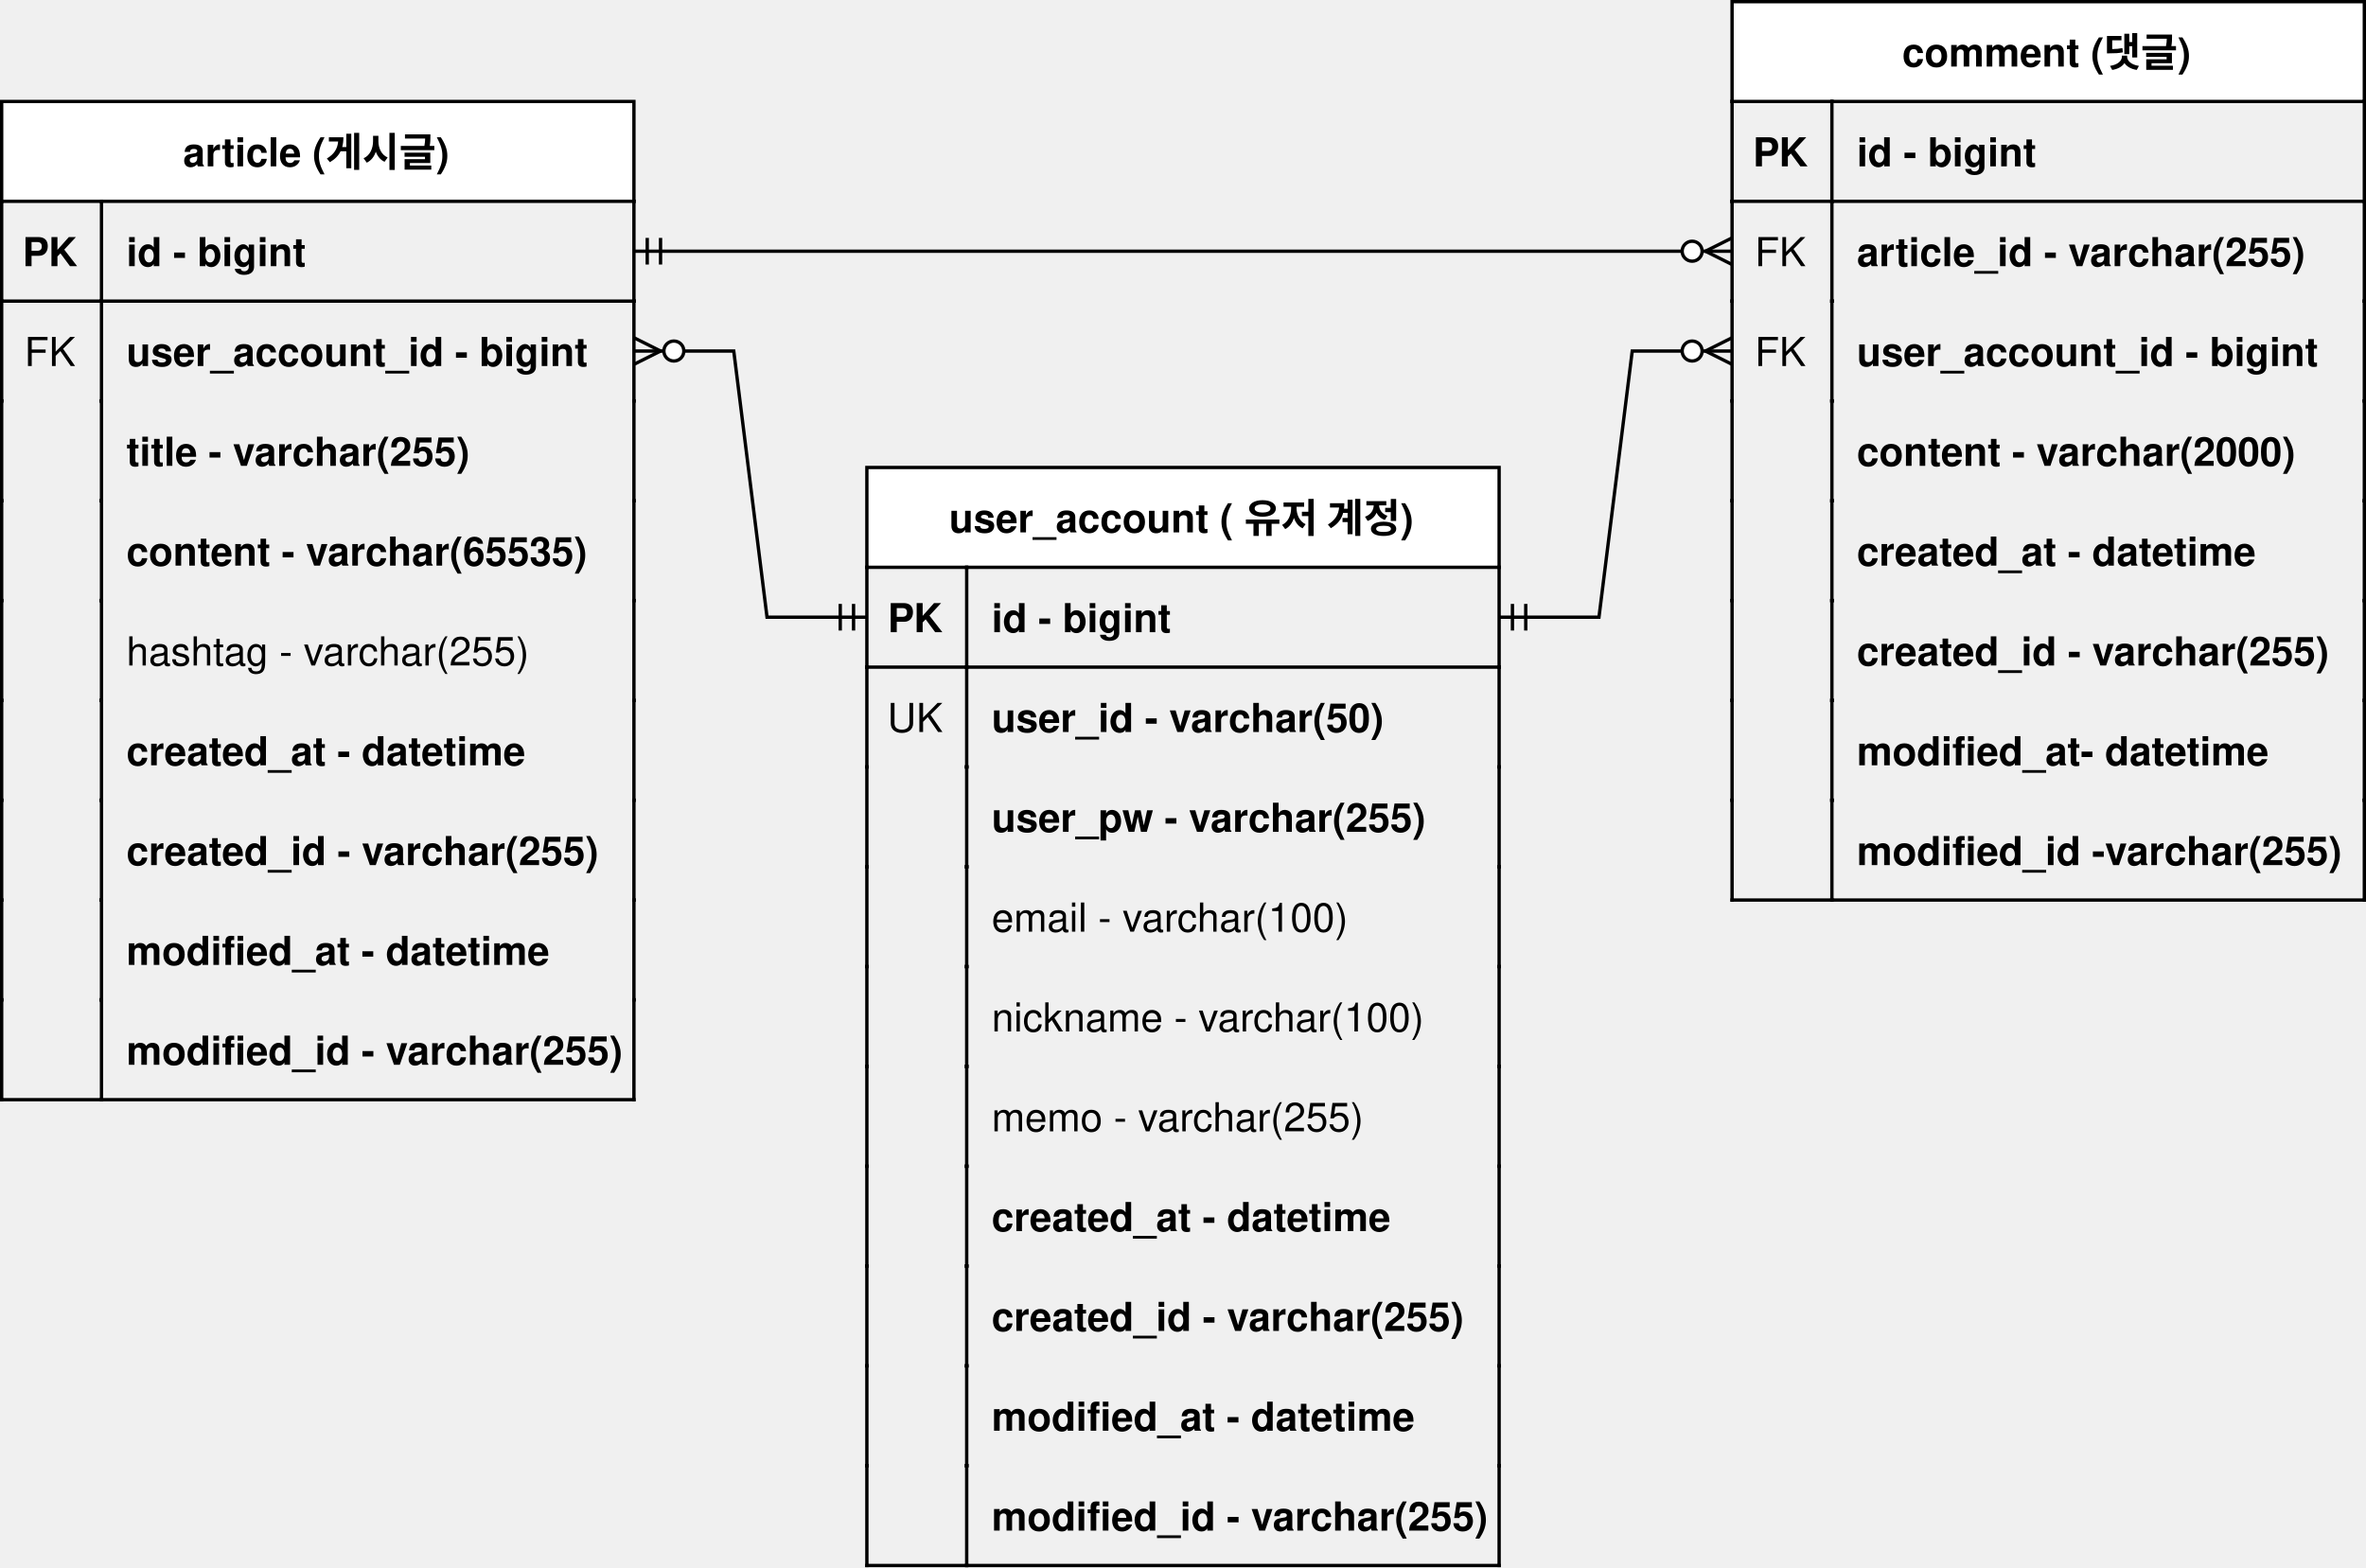
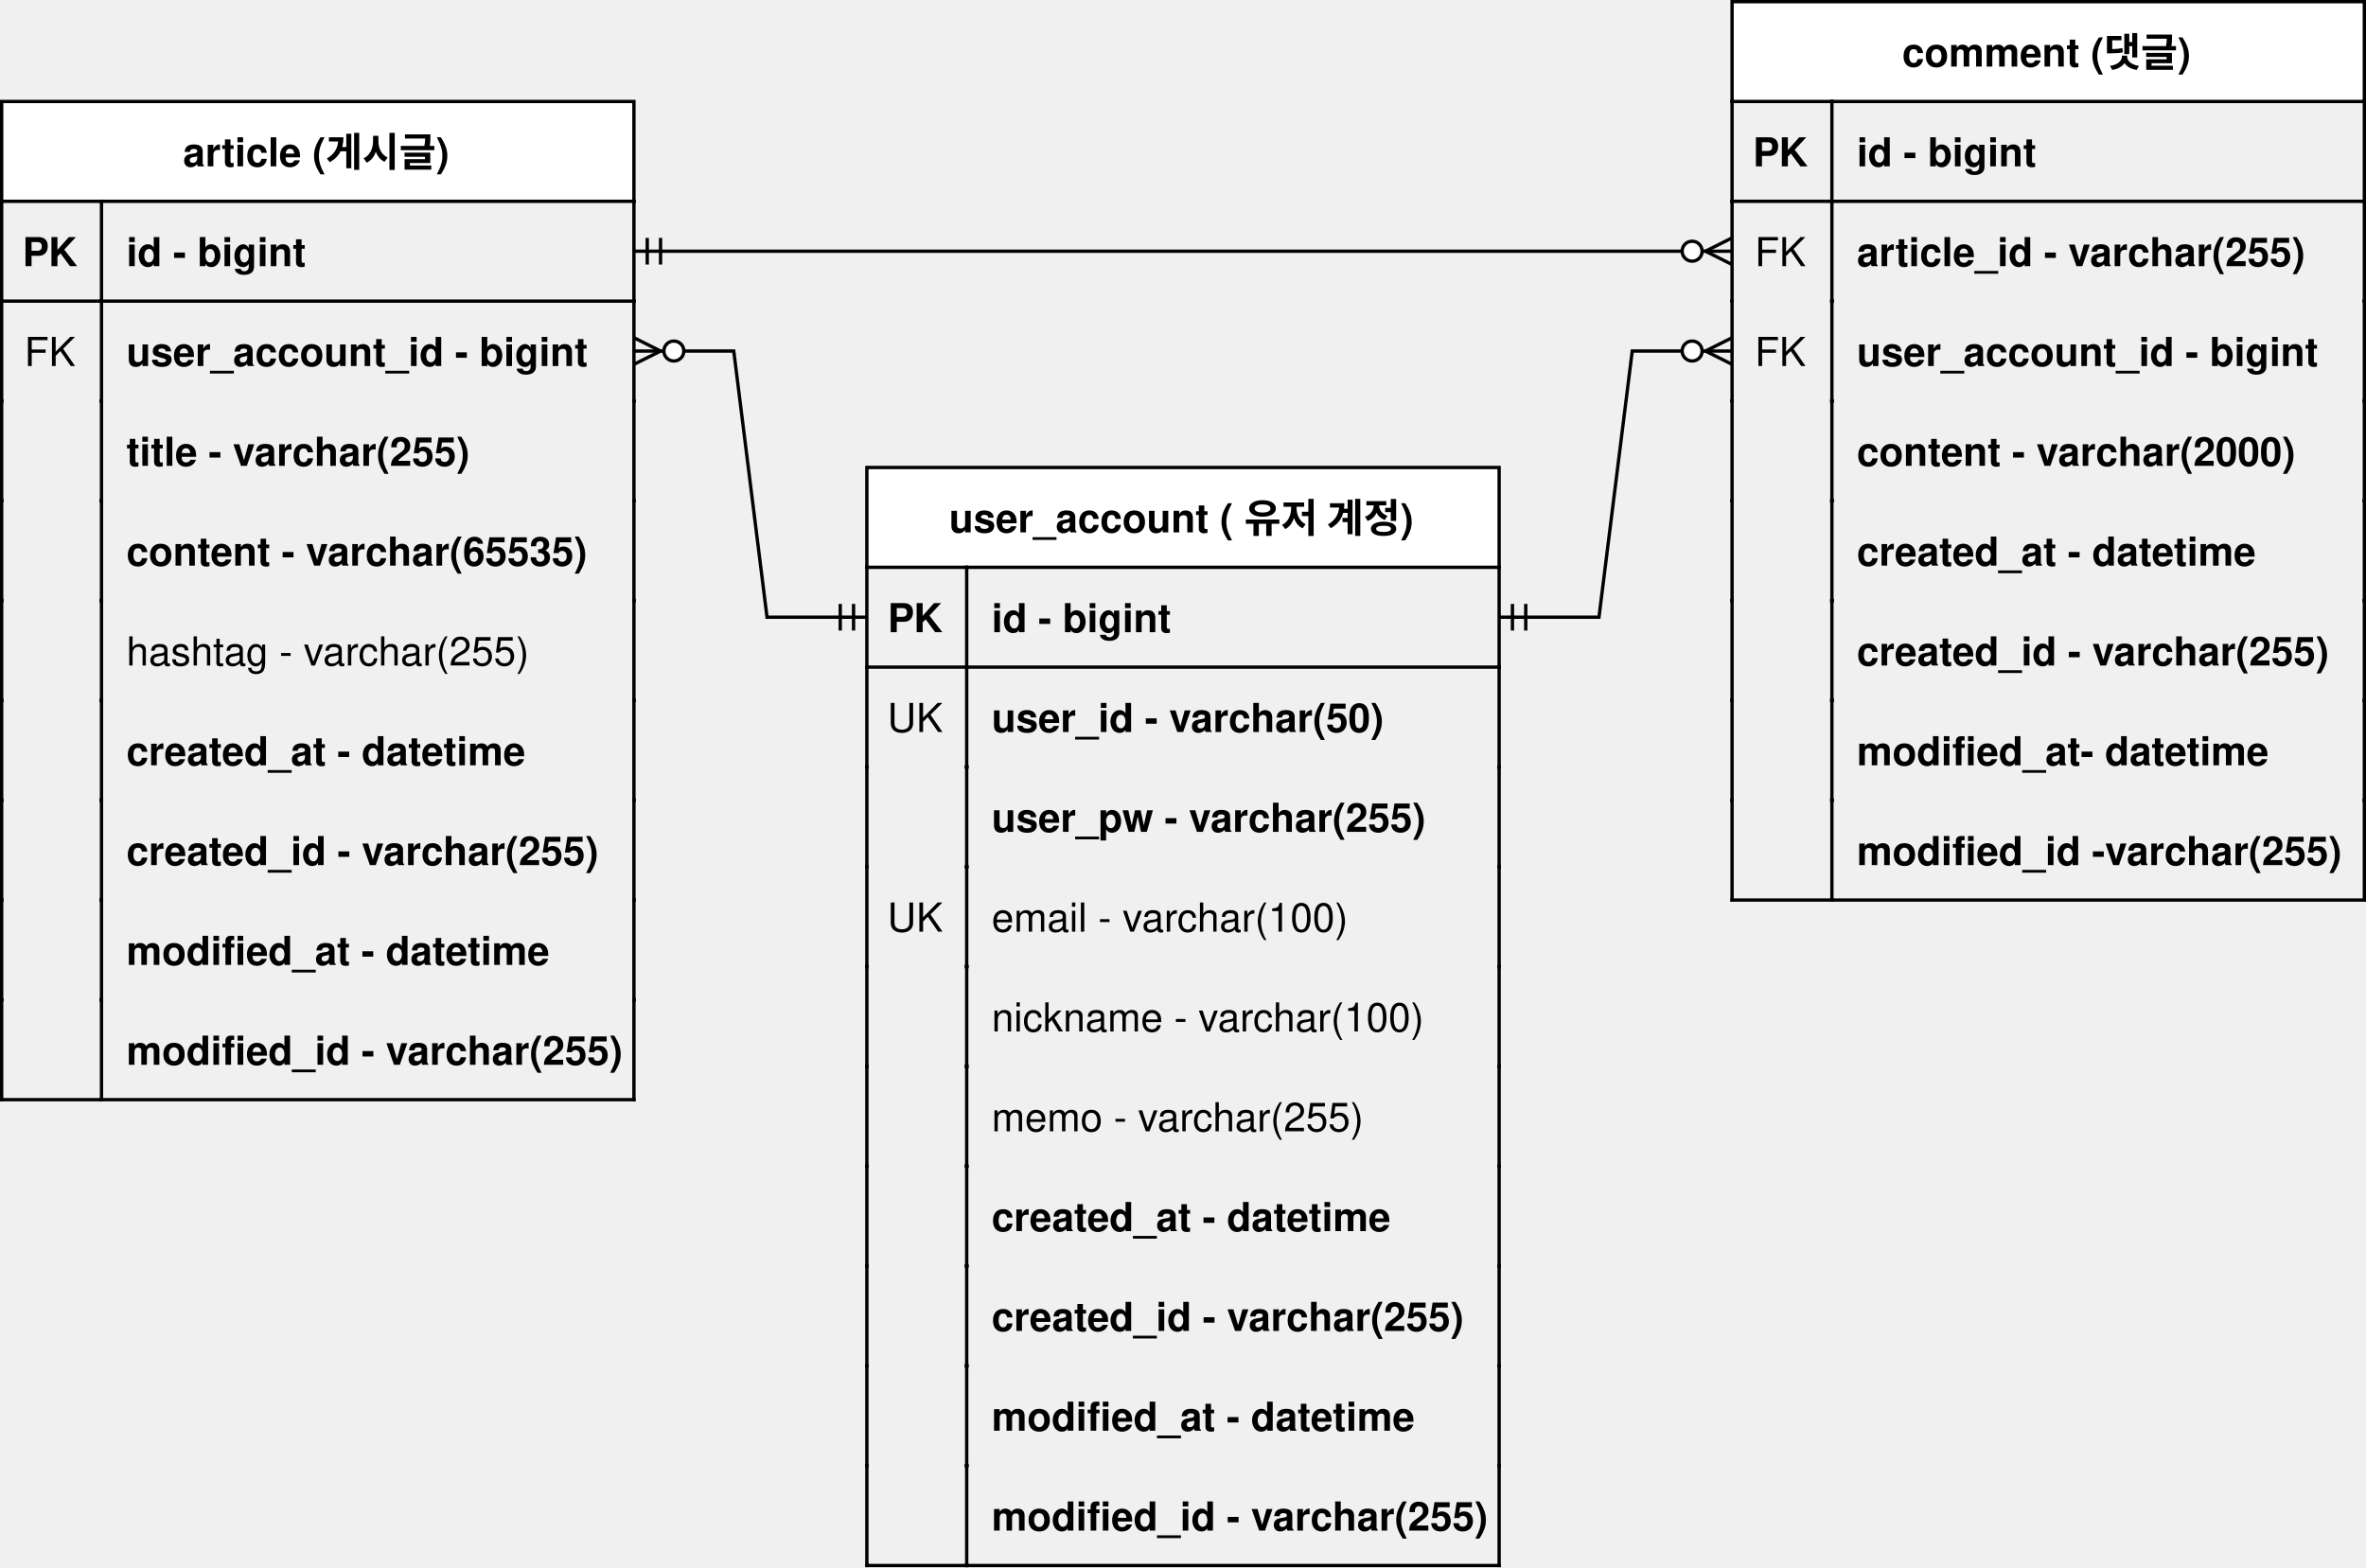
- <svg xmlns="http://www.w3.org/2000/svg" version="1.1" width="711px" height="471px" viewBox="-0.5 -0.5 711 471" content="&lt;mxfile host=&quot;app.diagrams.net&quot; modified=&quot;2023-02-26T11:36:43.312Z&quot; agent=&quot;5.0 (Windows NT 10.0; Win64; x64) AppleWebKit/537.36 (KHTML, like Gecko) Chrome/110.0.0.0 Safari/537.36&quot; etag=&quot;m0-KMldksM6d4T_5NMNf&quot; version=&quot;20.8.16&quot; type=&quot;github&quot;&gt;&lt;diagram name=&quot;페이지-1&quot; id=&quot;qyMd-L4pfQEBpi4ErhPs&quot;&gt;7Z1dc5s4FIZ/DTPdi3T4tn0Zu+nu7KbTTNrOdq8yqlFsTQF5sdLY/fUrgWRjFFzYxIZwNNMPIwsZdF54zGsdyfJmyeb3DK2WH2iEY8u1o43lvbNc13EnNv9PlGyLksB3ioJFRiJZaV/wifzEslDut3ggEV4fVGSUxoysDgvnNE3xnB2UoSyjj4fV7ml8+KkrtMBawac5ivXSv0nElkXp2B3ty//AZLFUn+yEk+KdBKnK8kzWSxTRx1KRd2V5s4xSVrxKNjMci85T/VLs977m3d2BZThlTXb4+HX+Zzhim9njnX3zfXGxCf+9uRiPi2Z+oPhBnjHKGJnz03ftN9bVpTV1rfHMuppZ46k1meUlY2ts/yZPim1VT/HzW4mXDH0TRdM14y3JgHo2L+AhYoikOOMFTr4dx2i1Jnn1omRJ4ugabekDUw2prek92eDotoinqMtDe80bE5ui8Xve+Cd5MOJtFJNFyl/Pee+IT5xmeM2P5RqtmawhTxxnDG9qu9TZBYorHNMEs2zLq8gdQhlaqe2R3HzcC8VR+l+WROLZshBJcS52Le/jx1/IELYJ50QL5/E43QpFTpc0Iz9FdGLZm+XY5duPJIlRyqWOokrRlOaXdh4DEsczGlMR4JSmWIuxqBRldPUZZQvMZMGKkpTlHRFM+R/eNTP7bWAF/FhnfNvZb/M/onrGZjRds4xrSbSBeUgfsQjrlNGVbDTG96r9THa8eP2NMkaTNgI4ctXostiq+DbVwYlkoD6sJIObv2qFsBJXPIpv+e0TpYu4CFt+N0X7sD0R2yd7e9fD1a6vXqCUd/x9nN8QlySKcPq8iEyejkgpBF7LCMjG9t3SujUU81tPihi/Rh7SaK2FdXecz4i0o0Wa13ftC/73G1mIK6TbsKv7cFF3ul6hOUkX18WeYUUXwdl0sam/UsMX1Umj5s4hFNeQoREZ7FOSIeycDJ4mg/ddkwFHRLX38mAodA8QDL4W6Ic1zu7QfM4/k929Mko8JYrDbxQvrhB4iAgMIrpHxKRzRITNZTAEQARAATHSwswIyw/2Ii/O5kuUvXGDoN7qAQCHGnXAg4NuFBo4nB0Ojts5HVo4jEOgQ008hk4HR1nUpTgL/1701iEgwiDwYCOiRiLgEOHYuhlpGHF+RgRdM8KxW5iNA4CEFD5ESuh24hKtlwwtBvIYcQJRAOSC7kUaLpyfC+PuudDCYRwEF3yoXNA9xHmG+WdGd0g9QER8k5EEv0YsvNCjQ61AADJCtyMNI87OiN2wyw4Z0cJoHAQjRlAZoTuJihG7H6df++PDi3GiRiTwOKFuUIYTnXLC75wTTguzcQiccOynIzJ4Tji6mZjQiNwT8zDRTCEAIaHbkgYS54dE83yYk0GihfM4CEh4UCGhO4s7SJiniYYqAQiKJ3xKmiTFKIc31tVU5D5OPJP1WNZHoH5IkPf5ps8COx6c4D5v3MNmwH9e3qO8XmqJ33nio+Po7uHAMx+l9iEyXzcQX1lWy2lzH2uVAY/zatis4cNJHwh/xYfO0x8dV3cNh53/6JTmGoGFB3WJ61ObmCfCpiIBSApjHfaBFJ1nQTqubh0OnRRQzUNXNw+rufIz17p8RQ8WJ2WFcQ9VT7TIlDasOBkruk+KdNwW/uMgUFETkeGjQvcXn06LdG37yK8FEDBRIxGAmDCTMvYCE93nRaqWwWAC6KyMjqfbjCb/pYVA4EHC091KA4kOINF9kqTXwoEcAiQK5UOEhO4wmgSYliIBCAozS2MfQNGDTEkP1kSNUvkQQaG7i6UMGPMscVweABFh5mrsBSK6T5L0YM3WKJUPEBFKavX5L+ZJ4rhE4GHC101KTRg4WmDV67xjCdve4hgxQtOr/TtFbApOOK4gCUtieYHjNLoUy7Dxzavbnzijn+kHlG4VXfbvJSiNPuZiysQpY0UYvCHsq2qMv/5HlL8N5Na7TanaO4UgfqTZ9mt5o7SX2Nzvlm+p/YrTF+dcKypZtKYP2Rwf6V21EhdTkKsNQ4MBmrvZWMuS2RVmeUR+HB7zEV3e0HwEyy6dR/18Xv05XTVRnKvca69DraGw0lC1naIrtHZeTs+6hVoexmOJjC5+TFczsY7dZf6C/ysMPztP8PKssS8LJ0fukYAyvbyqNBq7o6f7SuObAZrNvtw+M9XLr3HcepPq5ev26dBTvXyoIzR93fQ0qV5NlAHwW60ZlHkW8+MXfOg+1cvXXdMvXfPhtO6HD3VUpq8bnvk3f+1n1AD2mMw6gQCkhBmT2QdKdJ/mpQaFQnHIfahDMgPd7cwZsXqsMAK6QV6nEHiQCHRD0UDi/JDoQX5XAGxMZlATkeFTQjcVcYJIXGGEM4DkLvsE+gDICDMcsxeM6D65KwA2HDOAOhwz0I3FlMy/pyipLp4NHhNmSKbqCTMksxeY6D69KwA2JDOAOiRT3XrKQzJxQgfoNj0LEWY4ptKLWT27D4joQWJX2MJ3HAIiQqjLZ4e6rWimiWghEICQMEtp9wIS3ad2hcDW0g6hrqUd1q+lbaaJaCgSgKAwK+L0AhTdr4EXAltQO4S6Hk6oO4tmodQ2CoFHCXV3MpTolBKe3TklRsCW0y6UD5ASI91cNCultlUJQFI0GAHZg8ki1MQPjtVq4gc1yYR63WSSieL0X2SyiF1S+y9ni5jUgORck0VUZwRw7YoWm04W4dUsInuuySJGDYzUHuj5dU5+0lzPTRYdOq2g7UMdqoXE2+pZWxS50s7/1jPfzChl5eoZWi0/0AiLGv8B&lt;/diagram&gt;&lt;/mxfile&gt;" resource="https://app.diagrams.net/#Hjinnnii%2Ffastcampus-backend-board%2Ffeature%252F%252317-domain%2Fdocument%2Fboard-erd.svg">
+ <svg xmlns="http://www.w3.org/2000/svg" version="1.1" width="711px" height="471px" viewBox="-0.5 -0.5 711 471" content="&lt;mxfile host=&quot;app.diagrams.net&quot; modified=&quot;2023-03-09T05:48:16.243Z&quot; agent=&quot;5.0 (Windows NT 10.0; Win64; x64) AppleWebKit/537.36 (KHTML, like Gecko) Chrome/110.0.0.0 Safari/537.36&quot; etag=&quot;E-F5sUJFBLCPH2XbV9CU&quot; version=&quot;20.7.4&quot; type=&quot;github&quot;&gt;&lt;diagram name=&quot;페이지-1&quot; id=&quot;qyMd-L4pfQEBpi4ErhPs&quot;&gt;7Z3vk5o4GMf/GmZ6L7ZDQFBfrnbbm7vt3M62N9d7tZNKVpkC8TDb1f71lwABJKtNtio/kpn+kIgRn+cLH/maJ7Hcebz9kML16iMOUGQ5drC13HeW44CRO6L/sZZd3jL2/LxhmYZBsVPV8Cn8gYpGu2h9CgO02duRYByRcL3fuMBJghZkrw2mKX7e3+0RR/vvuoZLJDR8WsBIbP0nDMgqb50446r9dxQuV/ydgT/Nn4kh37n4JJsVDPBzrcm9sdx5ijHJH8XbOYpY8Hhc8te9P/BseWApSojMC/76svjDH5Pt/PnBvvu2vNr6/91dTSZ5N99h9FR8YpiScEE/vmO/sW6urZljTebWzdyazKzpPGuZWBP7t+JDkR2PFP18a/aQwK+sabYhtKcioa5NG2iKCAwTlNIGkG1HEVxvwmz3vGUVRsEt3OEnwjviW7PHcIuC+zyfbF+a2lvaGdtknT/Szj8VB8OehlG4TOjjBY0Oe8dZijb0WG7hhhR7iPErQvodpQRta01FPD8gHCOS7uguxbN+kVqu7WLzuRIKmBZtq5pIXLtohIU4l2XPVf7ogyKFKumcCuk8nqd7psjZCqfhD5adqIhmPXfZ9nMYRzChUodBo2mGs1M7y0EYRXMcYZbgBCdIyDHbKUjx+jNMl4gUDWscJiQLhDejf2ho5vZbz/Losc7pNqi26R+2e0rmONmQlGqJ9YFoSp8RS+uM4HXRaYQeef9pEXj2+CsmBMcHBXD8FPm5LHY8v7I6OJMM+JvVZHD350EhrNkZD6N7evmEyTLK05ZdTWGVthdy+2K0ywg3Q988QTGN52OUXRBXYRCgRCEjU+mM1FLgKmag6KwKi3JvMKKXngQSeo48JcFGSGt5nL+QaSBkmu7v2Ff079dwyc6QdtPOr8P5vrPNGi7CZHmbv9Jv6MK7mC62h89U/6Q6keruEkJxDBmkyGCfkwx+62RwBRm8b5sMKAh5f78IhlLkBgzTkZDopw1KH+BiQd+TPPSMEi+JYv8bxckVoh8iPIOI9hExbR0RvrwMegcITzodgwfEWEgzCUl2sFdZc7pYwfSN43mHrZ6hwUFeHfrBQTQKDRwuDgfgtE4HBYexd3SQz8fQ6QC4RV3LM/PvWQD3AeF7nqsRIuQloh0igC2akYYRl2eE1zYjgK1gNvYNEpXKDSWALdqJK7hZEbgcyG3EGUShIRdEL9Jw4fJcmLTPBQWHsX9cGElnZPhcED3ERYroewYPkN9ABHSThDHqIxZec+ugIhANGSHakYYRF2dEOeyyRUYoGI39Y8RYOiPDZ4ToJHJGlD9O9/324XWckBeJfpzgFyjDiVY5MWqdE0DBbOwdJ0qVG04AIJqJMQ7Cx1DrmwkFhWgICdGWNJC4PCTk62HOBgkF57F/kHClMzJ8SIjOYgkJve8mFFSiIShe8ClxHOejHN5YNzNW+zh1TdVjXR8e/yGhuM7L3guUPDjDdd64h3LAV6h7rE6O/hQ+AiC6h0OqfKyEbpgPgGgg9qyq5YS1jyrK0I/zfNis4cPpbghfwYfWyx+BI7qGA6p/rHRu8AD4KS5ObaL5HaGCSDQkhbEOu0CK1qsggSNah4MihTEPq1iI5mGzVn7uWNc9urE4HSuMe3gkOAqV0oYVZ2NF+0WRwFHwH/uHCvmMDB8Vor/4clmkY9tHfi0YHCbkJaIhJsykjJ3ARPt1kbznYWLCzMpYJVq0GU39i4JA9IOEK7qVBhItQKL9IklXwYHsHSRKmRtIAFd0GE0BjKJINASFmaWxC6DoQKWkO+CJGiuZG1AAV3QXaxUwWt5LKMhDQ0SYuRo7gYj2iyTdAc/WWMncIAJwqR2uf9HzTsJM13hEMxIV1ChYIh51GuuQ7O5RBEmIk5vqmTw3OSeAw0hC4qg4wVESXLNl2Ojmzf0PlOLP+CNMdpwu1XMxTIK/MjGl7CMjThi0DckX3hl9/C9rf+sVW++2td3ecQTRI013X+obtVexzepl2RZ/nSirIkQb/JQu0JFg8qVnCGfawajzH6tZZGWvWeVsrHXJlI1plpHvaO+Ij+jyDmcjWMpyHn5EzZ/TeRf5hy9eVelQ6MhvdNTsJ4+N0M/p9CxaqPVhPBar6KLHdDNn69hdZw/ov8zws7MCL9eajIrG6ZFrpEaVXm5TGtLu6Pm+0ozMAE25L7cqpV7lqdOjUq+RaJ8OqtRrZEZoVrEQTU+NS70UlKHht1ozKPP05oc6H9ov9RqJrunfbfPhhO7HyIzKrGIhGp7ZN3/hZ1RPozGZCgLRkBJmTGYXKNF+mRcfFDpIh7xUuWEE8ES3M2PE+rnBCK0McgWF6AcJTzQUDSQuD4kO1Hd5ouk4pHsJTz4nw+eEaCuiGIZRgxJgAOVd9hn0oSElzIDMTlCi/fIub8gDMj0zILOKhWgtJuHiWwLj5vLZemHCDMo8EhwzKLMTmGi/wMsb8qBMzwzKLGPBLz31QZkoxgP0m+QRYQZkHtGLWT+7C4joQGmXr+A89g4Rvvw4xOEjQjQWzUQRCgLREBJmMe1OQKL94i5/yKtp+2Y17SoWh1fT1nuiCAWRaAgKsyZOJ0DR/ip4/pCX1PbNijhVLERn0SyVqqIQ/SjBr06GEq1SwrVbp8R4yAtqlzI3lABj0Vw0a6WqqkRDUkgUXndgugg+9QOwlKZ+4NNM8Mcy00yIspKdLqIs4fzpfBHTIsidmS6iOSeAYze0KDtdhHtgGdlLTRcxljBSO6DnXkx/Iq/nckWZ7gja3tchX0pcVc/CssiNfl6tZ7qZYkzqu6dwvfqIA8T2+B8=&lt;/diagram&gt;&lt;/mxfile&gt;" resource="https://app.diagrams.net/#Hjinnnii%2Ffastcampus-backend-board%2Ffeature%252F%252328-domain-update%2Fdocument%2Fboard-erd.svg">
  <defs>
    <clipPath id="mx-clip-0-60-30-30-0">
      <rect x="0" y="60" width="30" height="30" />
    </clipPath>
    <clipPath id="mx-clip-36-60-154-30-0">
      <rect x="36" y="60" width="154" height="30" />
    </clipPath>
    <clipPath id="mx-clip-0-90-30-30-0">
      <rect x="0" y="90" width="30" height="30" />
    </clipPath>
    <clipPath id="mx-clip-36-90-154-30-0">
      <rect x="36" y="90" width="154" height="30" />
    </clipPath>
    <clipPath id="mx-clip-36-120-154-30-0">
      <rect x="36" y="120" width="154" height="30" />
    </clipPath>
    <clipPath id="mx-clip-36-150-154-30-0">
      <rect x="36" y="150" width="154" height="30" />
    </clipPath>
    <clipPath id="mx-clip-36-180-154-30-0">
      <rect x="36" y="180" width="154" height="30" />
    </clipPath>
    <clipPath id="mx-clip-36-210-154-30-0">
      <rect x="36" y="210" width="154" height="30" />
    </clipPath>
    <clipPath id="mx-clip-36-240-154-30-0">
      <rect x="36" y="240" width="154" height="30" />
    </clipPath>
    <clipPath id="mx-clip-36-270-154-30-0">
      <rect x="36" y="270" width="154" height="30" />
    </clipPath>
    <clipPath id="mx-clip-36-300-154-30-0">
      <rect x="36" y="300" width="154" height="30" />
    </clipPath>
    <clipPath id="mx-clip-520-30-30-30-0">
      <rect x="520" y="30" width="30" height="30" />
    </clipPath>
    <clipPath id="mx-clip-556-30-154-30-0">
      <rect x="556" y="30" width="154" height="30" />
    </clipPath>
    <clipPath id="mx-clip-520-60-30-30-0">
      <rect x="520" y="60" width="30" height="30" />
    </clipPath>
    <clipPath id="mx-clip-556-60-154-30-0">
      <rect x="556" y="60" width="154" height="30" />
    </clipPath>
    <clipPath id="mx-clip-520-90-30-30-0">
      <rect x="520" y="90" width="30" height="30" />
    </clipPath>
    <clipPath id="mx-clip-556-90-154-30-0">
      <rect x="556" y="90" width="154" height="30" />
    </clipPath>
    <clipPath id="mx-clip-556-120-154-30-0">
      <rect x="556" y="120" width="154" height="30" />
    </clipPath>
    <clipPath id="mx-clip-556-150-154-30-0">
      <rect x="556" y="150" width="154" height="30" />
    </clipPath>
    <clipPath id="mx-clip-556-180-154-30-0">
      <rect x="556" y="180" width="154" height="30" />
    </clipPath>
    <clipPath id="mx-clip-556-210-154-30-0">
      <rect x="556" y="210" width="154" height="30" />
    </clipPath>
    <clipPath id="mx-clip-556-240-154-30-0">
      <rect x="556" y="240" width="154" height="30" />
    </clipPath>
    <clipPath id="mx-clip-260-170-30-30-0">
      <rect x="260" y="170" width="30" height="30" />
    </clipPath>
    <clipPath id="mx-clip-296-170-154-30-0">
      <rect x="296" y="170" width="154" height="30" />
    </clipPath>
    <clipPath id="mx-clip-260-200-30-30-0">
      <rect x="260" y="200" width="30" height="30" />
    </clipPath>
    <clipPath id="mx-clip-296-200-154-30-0">
      <rect x="296" y="200" width="154" height="30" />
    </clipPath>
    <clipPath id="mx-clip-296-230-154-30-0">
      <rect x="296" y="230" width="154" height="30" />
+     </clipPath>
+     <clipPath id="mx-clip-260-260-30-30-0">
+       <rect x="260" y="260" width="30" height="30" />
    </clipPath>
    <clipPath id="mx-clip-296-260-154-30-0">
      <rect x="296" y="260" width="154" height="30" />
    </clipPath>
    <clipPath id="mx-clip-296-290-154-30-0">
      <rect x="296" y="290" width="154" height="30" />
    </clipPath>
    <clipPath id="mx-clip-296-320-154-30-0">
      <rect x="296" y="320" width="154" height="30" />
    </clipPath>
    <clipPath id="mx-clip-296-350-154-30-0">
      <rect x="296" y="350" width="154" height="30" />
    </clipPath>
    <clipPath id="mx-clip-296-380-154-30-0">
      <rect x="296" y="380" width="154" height="30" />
    </clipPath>
    <clipPath id="mx-clip-296-410-154-30-0">
      <rect x="296" y="410" width="154" height="30" />
    </clipPath>
    <clipPath id="mx-clip-296-440-154-30-0">
      <rect x="296" y="440" width="154" height="30" />
    </clipPath>
  </defs>
  <g>
    <path d="M 0 60 L 0 30 L 190 30 L 190 60" fill="rgb(255, 255, 255)" stroke="rgb(0, 0, 0)" stroke-miterlimit="10" pointer-events="all" />
    <path d="M 0 60 L 0 330 L 190 330 L 190 60" fill="none" stroke="rgb(0, 0, 0)" stroke-miterlimit="10" pointer-events="none" />
    <path d="M 0 60 L 190 60" fill="none" stroke="rgb(0, 0, 0)" stroke-miterlimit="10" pointer-events="none" />
    <path d="M 30 60 L 30 90 L 30 120 L 30 150 L 30 180 L 30 210 L 30 240 L 30 270 L 30 300 L 30 330" fill="none" stroke="rgb(0, 0, 0)" stroke-miterlimit="10" pointer-events="none" />
    <g fill="rgb(0, 0, 0)" font-family="Helvetica" font-weight="bold" pointer-events="none" text-anchor="middle" font-size="12px">
      <text x="94.5" y="49.5">article (게시글)</text>
    </g>
    <path d="M 0 60 M 190 60 M 190 90 L 0 90" fill="none" stroke="rgb(0, 0, 0)" stroke-linecap="square" stroke-miterlimit="10" pointer-events="none" />
    <path d="M 0 60 M 30 60 M 30 90 M 0 90" fill="none" stroke="rgb(0, 0, 0)" stroke-linecap="square" stroke-miterlimit="10" pointer-events="none" />
    <g fill="rgb(0, 0, 0)" font-family="Helvetica" font-weight="bold" pointer-events="none" clip-path="url(#mx-clip-0-60-30-30-0)" text-anchor="middle" font-size="12px">
      <text x="14.5" y="79.5">PK</text>
    </g>
    <path d="M 30 60 M 190 60 M 190 90 M 30 90" fill="none" stroke="rgb(0, 0, 0)" stroke-linecap="square" stroke-miterlimit="10" pointer-events="none" />
    <g fill="rgb(0, 0, 0)" font-family="Helvetica" font-weight="bold" text-decoration="underline" pointer-events="none" clip-path="url(#mx-clip-36-60-154-30-0)" font-size="12px">
      <text x="37.5" y="79.5">id - bigint</text>
    </g>
    <path d="M 0 90 M 30 90 M 30 120 M 0 120" fill="none" stroke="rgb(0, 0, 0)" stroke-linecap="square" stroke-miterlimit="10" pointer-events="none" />
    <g fill="rgb(0, 0, 0)" font-family="Helvetica" pointer-events="none" clip-path="url(#mx-clip-0-90-30-30-0)" text-anchor="middle" font-size="12px">
      <text x="14.5" y="109.5">FK</text>
    </g>
    <path d="M 30 90 M 190 90 M 190 120 M 30 120" fill="none" stroke="rgb(0, 0, 0)" stroke-linecap="square" stroke-miterlimit="10" pointer-events="none" />
    <g fill="rgb(0, 0, 0)" font-family="Helvetica" font-weight="bold" pointer-events="none" clip-path="url(#mx-clip-36-90-154-30-0)" font-size="12px">
      <text x="37.5" y="109.5">user_account_id - bigint</text>
    </g>
    <path d="M 0 120 M 30 120 M 30 150 M 0 150" fill="none" stroke="rgb(0, 0, 0)" stroke-linecap="square" stroke-miterlimit="10" pointer-events="none" />
    <path d="M 30 120 M 190 120 M 190 150 M 30 150" fill="none" stroke="rgb(0, 0, 0)" stroke-linecap="square" stroke-miterlimit="10" pointer-events="none" />
    <g fill="rgb(0, 0, 0)" font-family="Helvetica" font-weight="bold" pointer-events="none" clip-path="url(#mx-clip-36-120-154-30-0)" font-size="12px">
      <text x="37.5" y="139.5">title - varchar(255)</text>
    </g>
    <path d="M 0 150 M 30 150 M 30 180 M 0 180" fill="none" stroke="rgb(0, 0, 0)" stroke-linecap="square" stroke-miterlimit="10" pointer-events="none" />
    <path d="M 30 150 M 190 150 M 190 180 M 30 180" fill="none" stroke="rgb(0, 0, 0)" stroke-linecap="square" stroke-miterlimit="10" pointer-events="none" />
    <g fill="rgb(0, 0, 0)" font-family="Helvetica" font-weight="bold" pointer-events="none" clip-path="url(#mx-clip-36-150-154-30-0)" font-size="12px">
      <text x="37.5" y="169.5">content - varchar(65535)</text>
    </g>
    <path d="M 0 180 M 30 180 M 30 210 M 0 210" fill="none" stroke="rgb(0, 0, 0)" stroke-linecap="square" stroke-miterlimit="10" pointer-events="none" />
    <path d="M 30 180 M 190 180 M 190 210 M 30 210" fill="none" stroke="rgb(0, 0, 0)" stroke-linecap="square" stroke-miterlimit="10" pointer-events="none" />
    <g fill="rgb(0, 0, 0)" font-family="Helvetica" pointer-events="none" clip-path="url(#mx-clip-36-180-154-30-0)" font-size="12px">
      <text x="37.5" y="199.5">hashtag - varchar(255)</text>
    </g>
    <path d="M 0 210 M 30 210 M 30 240 M 0 240" fill="none" stroke="rgb(0, 0, 0)" stroke-linecap="square" stroke-miterlimit="10" pointer-events="none" />
    <path d="M 30 210 M 190 210 M 190 240 M 30 240" fill="none" stroke="rgb(0, 0, 0)" stroke-linecap="square" stroke-miterlimit="10" pointer-events="none" />
    <g fill="rgb(0, 0, 0)" font-family="Helvetica" font-weight="bold" pointer-events="none" clip-path="url(#mx-clip-36-210-154-30-0)" font-size="12px">
      <text x="37.5" y="229.5">created_at - datetime</text>
    </g>
    <path d="M 0 240 M 30 240 M 30 270 M 0 270" fill="none" stroke="rgb(0, 0, 0)" stroke-linecap="square" stroke-miterlimit="10" pointer-events="none" />
    <path d="M 30 240 M 190 240 M 190 270 M 30 270" fill="none" stroke="rgb(0, 0, 0)" stroke-linecap="square" stroke-miterlimit="10" pointer-events="none" />
    <g fill="rgb(0, 0, 0)" font-family="Helvetica" font-weight="bold" pointer-events="none" clip-path="url(#mx-clip-36-240-154-30-0)" font-size="12px">
      <text x="37.5" y="259.5">created_id - varchar(255)</text>
    </g>
    <path d="M 0 270 M 30 270 M 30 300 M 0 300" fill="none" stroke="rgb(0, 0, 0)" stroke-linecap="square" stroke-miterlimit="10" pointer-events="none" />
    <path d="M 30 270 M 190 270 M 190 300 M 30 300" fill="none" stroke="rgb(0, 0, 0)" stroke-linecap="square" stroke-miterlimit="10" pointer-events="none" />
    <g fill="rgb(0, 0, 0)" font-family="Helvetica" font-weight="bold" pointer-events="none" clip-path="url(#mx-clip-36-270-154-30-0)" font-size="12px">
      <text x="37.5" y="289.5">modified_at - datetime</text>
    </g>
    <path d="M 0 300 M 30 300 M 30 330 M 0 330" fill="none" stroke="rgb(0, 0, 0)" stroke-linecap="square" stroke-miterlimit="10" pointer-events="none" />
    <path d="M 30 300 M 190 300 M 190 330 M 30 330" fill="none" stroke="rgb(0, 0, 0)" stroke-linecap="square" stroke-miterlimit="10" pointer-events="none" />
    <g fill="rgb(0, 0, 0)" font-family="Helvetica" font-weight="bold" pointer-events="none" clip-path="url(#mx-clip-36-300-154-30-0)" font-size="12px">
      <text x="37.5" y="319.5">modified_id - varchar(255)</text>
    </g>
    <path d="M 520 30 L 520 0 L 710 0 L 710 30" fill="rgb(255, 255, 255)" stroke="rgb(0, 0, 0)" stroke-miterlimit="10" pointer-events="none" />
    <path d="M 520 30 L 520 270 L 710 270 L 710 30" fill="none" stroke="rgb(0, 0, 0)" stroke-miterlimit="10" pointer-events="none" />
    <path d="M 520 30 L 710 30" fill="none" stroke="rgb(0, 0, 0)" stroke-miterlimit="10" pointer-events="none" />
    <path d="M 550 30 L 550 60 L 550 90 L 550 120 L 550 150 L 550 180 L 550 210 L 550 240 L 550 270" fill="none" stroke="rgb(0, 0, 0)" stroke-miterlimit="10" pointer-events="none" />
    <g fill="rgb(0, 0, 0)" font-family="Helvetica" font-weight="bold" pointer-events="none" text-anchor="middle" font-size="12px">
      <text x="614.5" y="19.5">comment (댓글)</text>
    </g>
    <path d="M 520 30 M 710 30 M 710 60 L 520 60" fill="none" stroke="rgb(0, 0, 0)" stroke-linecap="square" stroke-miterlimit="10" pointer-events="none" />
    <path d="M 520 30 M 550 30 M 550 60 M 520 60" fill="none" stroke="rgb(0, 0, 0)" stroke-linecap="square" stroke-miterlimit="10" pointer-events="none" />
    <g fill="rgb(0, 0, 0)" font-family="Helvetica" font-weight="bold" pointer-events="none" clip-path="url(#mx-clip-520-30-30-30-0)" text-anchor="middle" font-size="12px">
      <text x="534.5" y="49.5">PK</text>
    </g>
    <path d="M 550 30 M 710 30 M 710 60 M 550 60" fill="none" stroke="rgb(0, 0, 0)" stroke-linecap="square" stroke-miterlimit="10" pointer-events="none" />
    <g fill="rgb(0, 0, 0)" font-family="Helvetica" font-weight="bold" text-decoration="underline" pointer-events="none" clip-path="url(#mx-clip-556-30-154-30-0)" font-size="12px">
      <text x="557.5" y="49.5">id - bigint</text>
    </g>
    <path d="M 520 60 M 550 60 M 550 90 M 520 90" fill="none" stroke="rgb(0, 0, 0)" stroke-linecap="square" stroke-miterlimit="10" pointer-events="none" />
    <g fill="rgb(0, 0, 0)" font-family="Helvetica" pointer-events="none" clip-path="url(#mx-clip-520-60-30-30-0)" text-anchor="middle" font-size="12px">
      <text x="534.5" y="79.5">FK</text>
    </g>
    <path d="M 550 60 M 710 60 M 710 90 M 550 90" fill="none" stroke="rgb(0, 0, 0)" stroke-linecap="square" stroke-miterlimit="10" pointer-events="none" />
    <g fill="rgb(0, 0, 0)" font-family="Helvetica" font-weight="bold" pointer-events="none" clip-path="url(#mx-clip-556-60-154-30-0)" font-size="12px">
      <text x="557.5" y="79.5">article_id - varchar(255)</text>
    </g>
    <path d="M 520 90 M 550 90 M 550 120 M 520 120" fill="none" stroke="rgb(0, 0, 0)" stroke-linecap="square" stroke-miterlimit="10" pointer-events="none" />
    <g fill="rgb(0, 0, 0)" font-family="Helvetica" pointer-events="none" clip-path="url(#mx-clip-520-90-30-30-0)" text-anchor="middle" font-size="12px">
      <text x="534.5" y="109.5">FK</text>
    </g>
    <path d="M 550 90 M 710 90 M 710 120 M 550 120" fill="none" stroke="rgb(0, 0, 0)" stroke-linecap="square" stroke-miterlimit="10" pointer-events="none" />
    <g fill="rgb(0, 0, 0)" font-family="Helvetica" font-weight="bold" pointer-events="none" clip-path="url(#mx-clip-556-90-154-30-0)" font-size="12px">
      <text x="557.5" y="109.5">user_account_id - bigint</text>
    </g>
    <path d="M 520 120 M 550 120 M 550 150 M 520 150" fill="none" stroke="rgb(0, 0, 0)" stroke-linecap="square" stroke-miterlimit="10" pointer-events="none" />
    <path d="M 550 120 M 710 120 M 710 150 M 550 150" fill="none" stroke="rgb(0, 0, 0)" stroke-linecap="square" stroke-miterlimit="10" pointer-events="none" />
    <g fill="rgb(0, 0, 0)" font-family="Helvetica" font-weight="bold" pointer-events="none" clip-path="url(#mx-clip-556-120-154-30-0)" font-size="12px">
      <text x="557.5" y="139.5">content - varchar(2000)</text>
    </g>
    <path d="M 520 150 M 550 150 M 550 180 M 520 180" fill="none" stroke="rgb(0, 0, 0)" stroke-linecap="square" stroke-miterlimit="10" pointer-events="none" />
    <path d="M 550 150 M 710 150 M 710 180 M 550 180" fill="none" stroke="rgb(0, 0, 0)" stroke-linecap="square" stroke-miterlimit="10" pointer-events="none" />
    <g fill="rgb(0, 0, 0)" font-family="Helvetica" font-weight="bold" pointer-events="none" clip-path="url(#mx-clip-556-150-154-30-0)" font-size="12px">
      <text x="557.5" y="169.5">created_at - datetime</text>
    </g>
    <path d="M 520 180 M 550 180 M 550 210 M 520 210" fill="none" stroke="rgb(0, 0, 0)" stroke-linecap="square" stroke-miterlimit="10" pointer-events="none" />
    <path d="M 550 180 M 710 180 M 710 210 M 550 210" fill="none" stroke="rgb(0, 0, 0)" stroke-linecap="square" stroke-miterlimit="10" pointer-events="none" />
    <g fill="rgb(0, 0, 0)" font-family="Helvetica" font-weight="bold" pointer-events="none" clip-path="url(#mx-clip-556-180-154-30-0)" font-size="12px">
      <text x="557.5" y="199.5">created_id - varchar(255)</text>
    </g>
    <path d="M 520 210 M 550 210 M 550 240 M 520 240" fill="none" stroke="rgb(0, 0, 0)" stroke-linecap="square" stroke-miterlimit="10" pointer-events="none" />
    <path d="M 550 210 M 710 210 M 710 240 M 550 240" fill="none" stroke="rgb(0, 0, 0)" stroke-linecap="square" stroke-miterlimit="10" pointer-events="none" />
    <g fill="rgb(0, 0, 0)" font-family="Helvetica" font-weight="bold" pointer-events="none" clip-path="url(#mx-clip-556-210-154-30-0)" font-size="12px">
      <text x="557.5" y="229.5">modified_at- datetime</text>
    </g>
    <path d="M 520 240 M 550 240 M 550 270 M 520 270" fill="none" stroke="rgb(0, 0, 0)" stroke-linecap="square" stroke-miterlimit="10" pointer-events="none" />
    <path d="M 550 240 M 710 240 M 710 270 M 550 270" fill="none" stroke="rgb(0, 0, 0)" stroke-linecap="square" stroke-miterlimit="10" pointer-events="none" />
    <g fill="rgb(0, 0, 0)" font-family="Helvetica" font-weight="bold" pointer-events="none" clip-path="url(#mx-clip-556-240-154-30-0)" font-size="12px">
      <text x="557.5" y="259.5">modified_id -varchar(255)</text>
    </g>
    <path d="M 190 75 L 220 75 L 490 75 L 520 75" fill="none" stroke="rgb(0, 0, 0)" stroke-miterlimit="10" pointer-events="none" />
    <path d="M 194 71 L 194 79 M 198 71 L 198 79" fill="none" stroke="rgb(0, 0, 0)" stroke-miterlimit="10" pointer-events="none" />
    <ellipse cx="508" cy="75" rx="3" ry="3" fill="#ffffff" stroke="rgb(0, 0, 0)" pointer-events="none" />
    <path d="M 520 71 L 512 75 L 520 79" fill="none" stroke="rgb(0, 0, 0)" stroke-miterlimit="10" pointer-events="none" />
    <path d="M 260 170 L 260 140 L 450 140 L 450 170" fill="rgb(255, 255, 255)" stroke="rgb(0, 0, 0)" stroke-miterlimit="10" pointer-events="none" />
    <path d="M 260 170 L 260 470 L 450 470 L 450 170" fill="none" stroke="rgb(0, 0, 0)" stroke-miterlimit="10" pointer-events="none" />
    <path d="M 260 170 L 450 170" fill="none" stroke="rgb(0, 0, 0)" stroke-miterlimit="10" pointer-events="none" />
    <path d="M 290 170 L 290 200 L 290 230 L 290 260 L 290 290 L 290 320 L 290 350 L 290 380 L 290 410 L 290 440 L 290 470" fill="none" stroke="rgb(0, 0, 0)" stroke-miterlimit="10" pointer-events="none" />
    <g fill="rgb(0, 0, 0)" font-family="Helvetica" font-weight="bold" pointer-events="none" text-anchor="middle" font-size="12px">
      <text x="354.5" y="159.5">user_account ( 유저 계정)</text>
    </g>
    <path d="M 260 170 M 450 170 M 450 200 L 260 200" fill="none" stroke="rgb(0, 0, 0)" stroke-linecap="square" stroke-miterlimit="10" pointer-events="none" />
    <path d="M 260 170 M 290 170 M 290 200 M 260 200" fill="none" stroke="rgb(0, 0, 0)" stroke-linecap="square" stroke-miterlimit="10" pointer-events="none" />
    <g fill="rgb(0, 0, 0)" font-family="Helvetica" font-weight="bold" pointer-events="none" clip-path="url(#mx-clip-260-170-30-30-0)" text-anchor="middle" font-size="12px">
      <text x="274.5" y="189.5">PK</text>
    </g>
    <path d="M 290 170 M 450 170 M 450 200 M 290 200" fill="none" stroke="rgb(0, 0, 0)" stroke-linecap="square" stroke-miterlimit="10" pointer-events="none" />
    <g fill="rgb(0, 0, 0)" font-family="Helvetica" font-weight="bold" text-decoration="underline" pointer-events="none" clip-path="url(#mx-clip-296-170-154-30-0)" font-size="12px">
      <text x="297.5" y="189.5">id - bigint</text>
    </g>
    <path d="M 260 200 M 290 200 M 290 230 M 260 230" fill="none" stroke="rgb(0, 0, 0)" stroke-linecap="square" stroke-miterlimit="10" pointer-events="none" />
    <g fill="rgb(0, 0, 0)" font-family="Helvetica" pointer-events="none" clip-path="url(#mx-clip-260-200-30-30-0)" text-anchor="middle" font-size="12px">
      <text x="274.5" y="219.5">UK</text>
    </g>
    <path d="M 290 200 M 450 200 M 450 230 M 290 230" fill="none" stroke="rgb(0, 0, 0)" stroke-linecap="square" stroke-miterlimit="10" pointer-events="none" />
    <g fill="rgb(0, 0, 0)" font-family="Helvetica" font-weight="bold" pointer-events="none" clip-path="url(#mx-clip-296-200-154-30-0)" font-size="12px">
      <text x="297.5" y="219.5">user_id - varchar(50)</text>
    </g>
    <path d="M 260 230 M 290 230 M 290 260 M 260 260" fill="none" stroke="rgb(0, 0, 0)" stroke-linecap="square" stroke-miterlimit="10" pointer-events="none" />
    <path d="M 290 230 M 450 230 M 450 260 M 290 260" fill="none" stroke="rgb(0, 0, 0)" stroke-linecap="square" stroke-miterlimit="10" pointer-events="none" />
    <g fill="rgb(0, 0, 0)" font-family="Helvetica" font-weight="bold" pointer-events="none" clip-path="url(#mx-clip-296-230-154-30-0)" font-size="12px">
      <text x="297.5" y="249.5">user_pw - varchar(255)</text>
    </g>
    <path d="M 260 260 M 290 260 M 290 290 M 260 290" fill="none" stroke="rgb(0, 0, 0)" stroke-linecap="square" stroke-miterlimit="10" pointer-events="none" />
+     <g fill="rgb(0, 0, 0)" font-family="Helvetica" pointer-events="none" clip-path="url(#mx-clip-260-260-30-30-0)" text-anchor="middle" font-size="12px">
+       <text x="274.5" y="279.5">UK</text>
+     </g>
    <path d="M 290 260 M 450 260 M 450 290 M 290 290" fill="none" stroke="rgb(0, 0, 0)" stroke-linecap="square" stroke-miterlimit="10" pointer-events="none" />
    <g fill="rgb(0, 0, 0)" font-family="Helvetica" pointer-events="none" clip-path="url(#mx-clip-296-260-154-30-0)" font-size="12px">
      <text x="297.5" y="279.5">email - varchar(100)</text>
    </g>
    <path d="M 260 290 M 290 290 M 290 320 M 260 320" fill="none" stroke="rgb(0, 0, 0)" stroke-linecap="square" stroke-miterlimit="10" pointer-events="none" />
    <path d="M 290 290 M 450 290 M 450 320 M 290 320" fill="none" stroke="rgb(0, 0, 0)" stroke-linecap="square" stroke-miterlimit="10" pointer-events="none" />
    <g fill="rgb(0, 0, 0)" font-family="Helvetica" pointer-events="none" clip-path="url(#mx-clip-296-290-154-30-0)" font-size="12px">
      <text x="297.5" y="309.5">nickname - varchar(100)</text>
    </g>
    <path d="M 260 320 M 290 320 M 290 350 M 260 350" fill="none" stroke="rgb(0, 0, 0)" stroke-linecap="square" stroke-miterlimit="10" pointer-events="none" />
    <path d="M 290 320 M 450 320 M 450 350 M 290 350" fill="none" stroke="rgb(0, 0, 0)" stroke-linecap="square" stroke-miterlimit="10" pointer-events="none" />
    <g fill="rgb(0, 0, 0)" font-family="Helvetica" pointer-events="none" clip-path="url(#mx-clip-296-320-154-30-0)" font-size="12px">
      <text x="297.5" y="339.5">memo - varchar(255)</text>
    </g>
    <path d="M 260 350 M 290 350 M 290 380 M 260 380" fill="none" stroke="rgb(0, 0, 0)" stroke-linecap="square" stroke-miterlimit="10" pointer-events="none" />
    <path d="M 290 350 M 450 350 M 450 380 M 290 380" fill="none" stroke="rgb(0, 0, 0)" stroke-linecap="square" stroke-miterlimit="10" pointer-events="none" />
    <g fill="rgb(0, 0, 0)" font-family="Helvetica" font-weight="bold" pointer-events="none" clip-path="url(#mx-clip-296-350-154-30-0)" font-size="12px">
      <text x="297.5" y="369.5">created_at - datetime</text>
    </g>
    <path d="M 260 380 M 290 380 M 290 410 M 260 410" fill="none" stroke="rgb(0, 0, 0)" stroke-linecap="square" stroke-miterlimit="10" pointer-events="none" />
    <path d="M 290 380 M 450 380 M 450 410 M 290 410" fill="none" stroke="rgb(0, 0, 0)" stroke-linecap="square" stroke-miterlimit="10" pointer-events="none" />
    <g fill="rgb(0, 0, 0)" font-family="Helvetica" font-weight="bold" pointer-events="none" clip-path="url(#mx-clip-296-380-154-30-0)" font-size="12px">
      <text x="297.5" y="399.5">created_id - varchar(255)</text>
    </g>
    <path d="M 260 410 M 290 410 M 290 440 M 260 440" fill="none" stroke="rgb(0, 0, 0)" stroke-linecap="square" stroke-miterlimit="10" pointer-events="none" />
    <path d="M 290 410 M 450 410 M 450 440 M 290 440" fill="none" stroke="rgb(0, 0, 0)" stroke-linecap="square" stroke-miterlimit="10" pointer-events="none" />
    <g fill="rgb(0, 0, 0)" font-family="Helvetica" font-weight="bold" pointer-events="none" clip-path="url(#mx-clip-296-410-154-30-0)" font-size="12px">
      <text x="297.5" y="429.5">modified_at - datetime</text>
    </g>
    <path d="M 260 440 M 290 440 M 290 470 M 260 470" fill="none" stroke="rgb(0, 0, 0)" stroke-linecap="square" stroke-miterlimit="10" pointer-events="none" />
    <path d="M 290 440 M 450 440 M 450 470 M 290 470" fill="none" stroke="rgb(0, 0, 0)" stroke-linecap="square" stroke-miterlimit="10" pointer-events="none" />
    <g fill="rgb(0, 0, 0)" font-family="Helvetica" font-weight="bold" pointer-events="none" clip-path="url(#mx-clip-296-440-154-30-0)" font-size="12px">
      <text x="297.5" y="459.5">modified_id - varchar(255)</text>
    </g>
    <path d="M 260 185 L 230 185 L 220 105 L 190 105" fill="none" stroke="rgb(0, 0, 0)" stroke-miterlimit="10" pointer-events="none" />
    <path d="M 256 189 L 256 181 M 252 189 L 252 181" fill="none" stroke="rgb(0, 0, 0)" stroke-miterlimit="10" pointer-events="none" />
    <ellipse cx="202" cy="105" rx="3" ry="3" fill="#ffffff" stroke="rgb(0, 0, 0)" pointer-events="none" />
    <path d="M 190 109 L 198 105 L 190 101" fill="none" stroke="rgb(0, 0, 0)" stroke-miterlimit="10" pointer-events="none" />
    <path d="M 450 185 L 480 185 L 490 105 L 520 105" fill="none" stroke="rgb(0, 0, 0)" stroke-miterlimit="10" pointer-events="none" />
    <path d="M 454 181 L 454 189 M 458 181 L 458 189" fill="none" stroke="rgb(0, 0, 0)" stroke-miterlimit="10" pointer-events="none" />
    <ellipse cx="508" cy="105" rx="3" ry="3" fill="#ffffff" stroke="rgb(0, 0, 0)" pointer-events="none" />
    <path d="M 520 101 L 512 105 L 520 109" fill="none" stroke="rgb(0, 0, 0)" stroke-miterlimit="10" pointer-events="none" />
  </g>
</svg>
